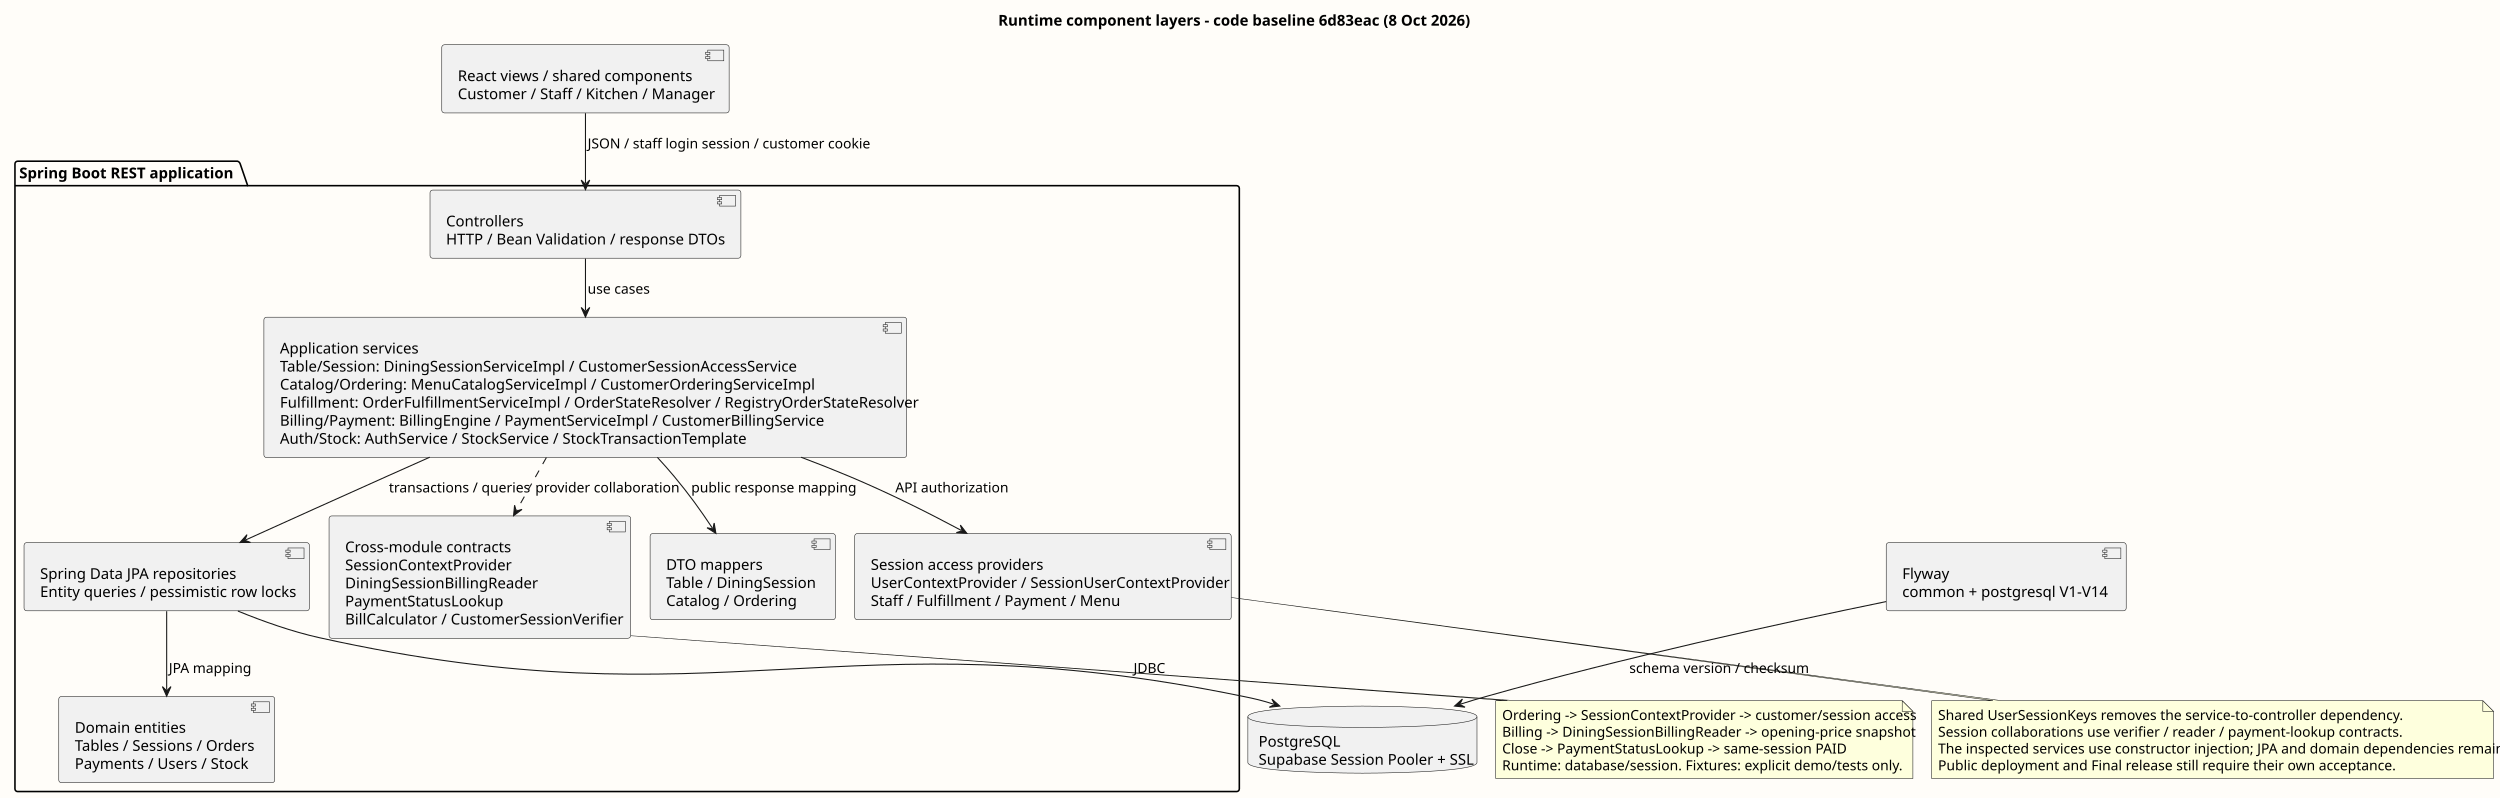
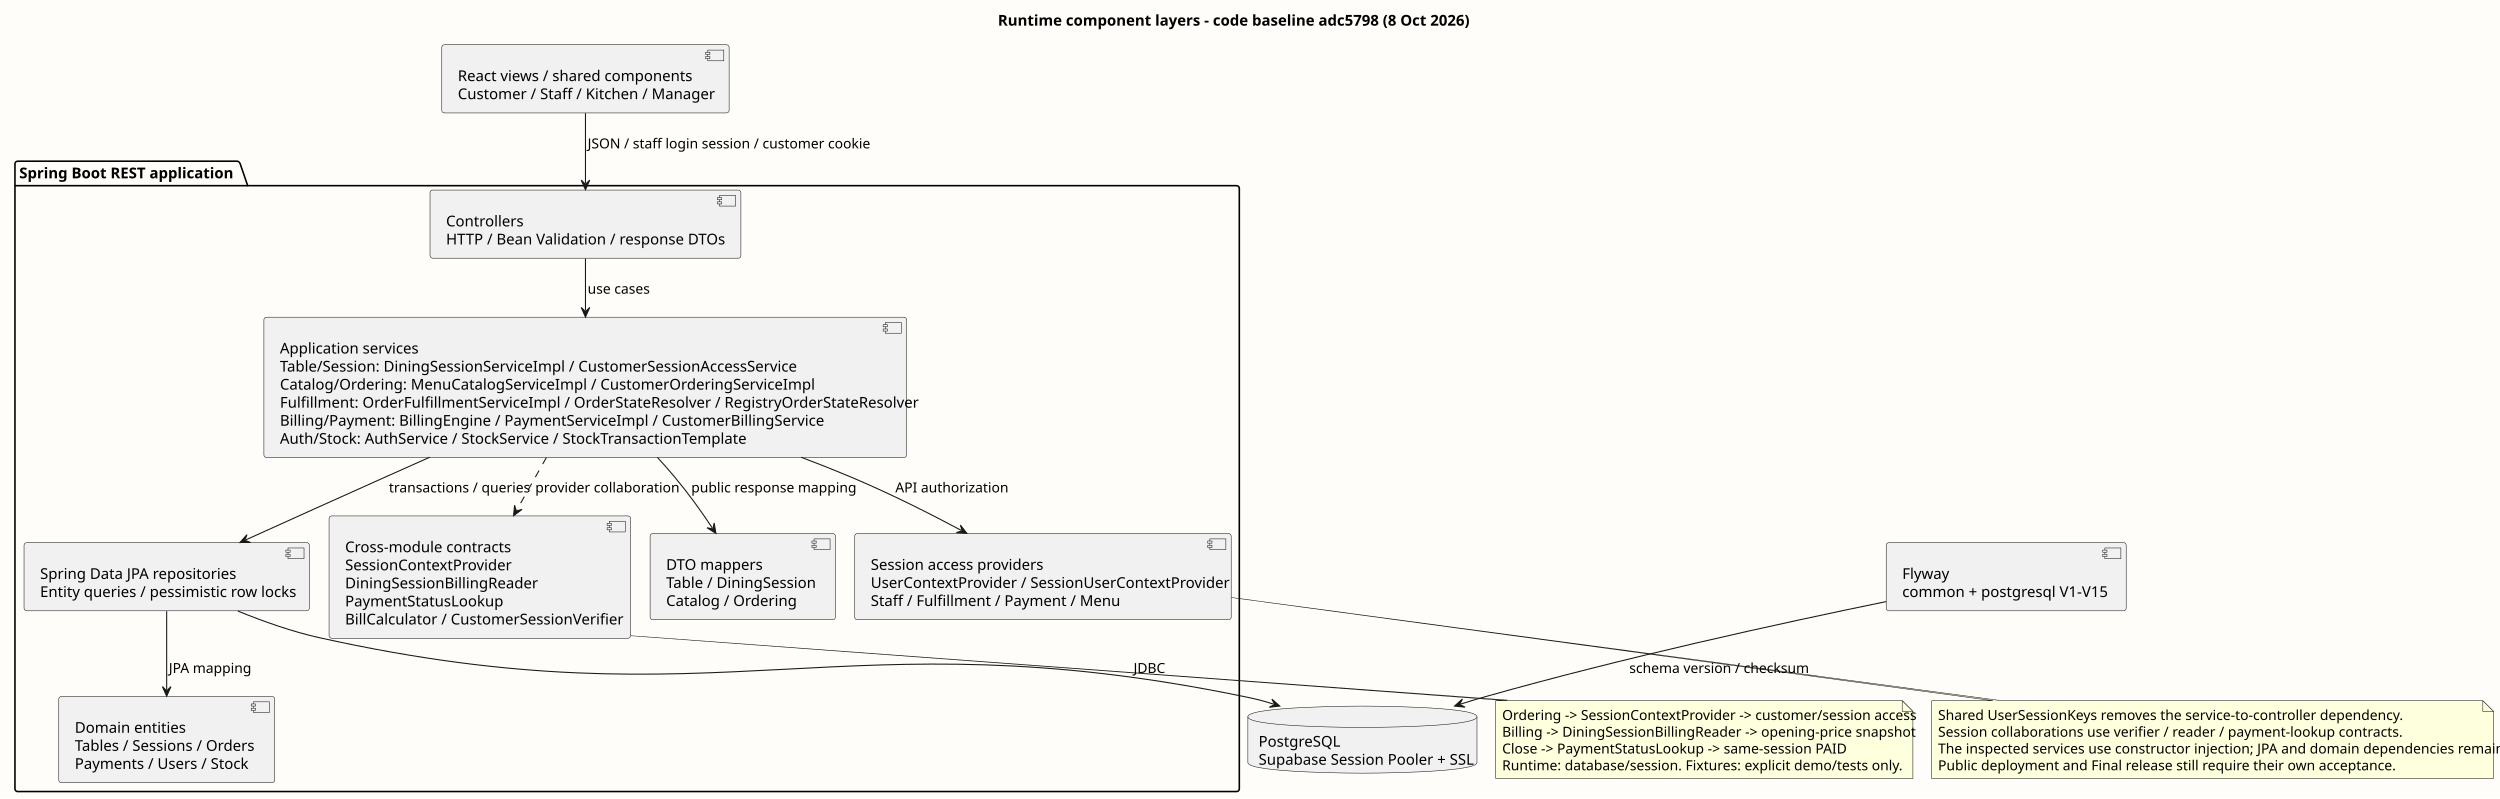
<svg xmlns="http://www.w3.org/2000/svg" contentStyleType="text/css" data-diagram-type="DESCRIPTION" height="747px" preserveAspectRatio="none" style="width:2340px;height:747px;background:#FFFDF9;" version="1.1" viewBox="0 0 2340 747" width="2340px" zoomAndPan="magnify">
  <defs />
  <g>
    <rect fill="#FFFDF9" height="747" style="stroke:transparent;stroke-width:1;" width="2340" x="0" y="0" />
-     <text fill="#000000" font-family="Tahoma" font-size="14" font-weight="bold" lengthAdjust="spacing" textLength="456.388" x="934.306" y="24.007">Runtime component layers - code baseline 6d83eac (8 Oct 2026)</text>
+     <text fill="#000000" font-family="Tahoma" font-size="14" font-weight="bold" lengthAdjust="spacing" textLength="456.989" x="934.005" y="24.007">Runtime component layers - code baseline adc5798 (8 Oct 2026)</text>
    <g id="cluster_Spring Boot REST application">
      <path d="M16.5,150.898 L222.332,150.898 A3.75,3.75 0 0 1 224.832,153.398 L231.832,173.797 L1157.5,173.797 A2.5,2.5 0 0 1 1160,176.297 L1160,738.398 A2.5,2.5 0 0 1 1157.5,740.898 L16.5,740.898 A2.5,2.5 0 0 1 14,738.398 L14,153.398 A2.5,2.5 0 0 1 16.5,150.898 " fill="transparent" style="stroke:#000000;stroke-width:1.5;" />
      <line style="stroke:#000000;stroke-width:1.5;" x1="14" x2="231.832" y1="173.797" y2="173.797" />
      <text fill="#000000" font-family="Tahoma" font-size="14" font-weight="bold" lengthAdjust="spacing" textLength="204.832" x="18" y="166.905">Spring Boot REST application</text>
    </g>
    <g id="elem_Web">
      <rect fill="#F1F1F1" height="63.797" rx="2.5" ry="2.5" style="stroke:#181818;stroke-width:0.5;" width="268.97" x="413.5" y="41.898" />
      <rect fill="#F1F1F1" height="10" style="stroke:#181818;stroke-width:0.5;" width="15" x="662.47" y="46.898" />
      <rect fill="#F1F1F1" height="2" style="stroke:#181818;stroke-width:0.5;" width="4" x="660.47" y="48.898" />
      <rect fill="#F1F1F1" height="2" style="stroke:#181818;stroke-width:0.5;" width="4" x="660.47" y="52.898" />
      <text fill="#000000" font-family="Tahoma" font-size="14" lengthAdjust="spacing" textLength="208.209" x="428.5" y="75.905">React views / shared components</text>
      <text fill="#000000" font-family="Tahoma" font-size="14" lengthAdjust="spacing" textLength="228.97" x="428.5" y="92.804">Customer / Staff / Kitchen / Manager</text>
    </g>
    <g id="elem_DB">
      <path d="M1168,670.898 C1168,660.898 1275.227,660.898 1275.227,660.898 C1275.227,660.898 1382.455,660.898 1382.455,670.898 L1382.455,713.695 C1382.455,723.695 1275.227,723.695 1275.227,723.695 C1275.227,723.695 1168,723.695 1168,713.695 L1168,670.898 " fill="#F1F1F1" style="stroke:#181818;stroke-width:0.5;" />
      <path d="M1168,670.898 C1168,680.898 1275.227,680.898 1275.227,680.898 C1275.227,680.898 1382.455,680.898 1382.455,670.898 " fill="transparent" style="stroke:#181818;stroke-width:0.5;" />
      <text fill="#000000" font-family="Tahoma" font-size="14" lengthAdjust="spacing" textLength="71.073" x="1178" y="698.905">PostgreSQL</text>
      <text fill="#000000" font-family="Tahoma" font-size="14" lengthAdjust="spacing" textLength="194.455" x="1178" y="715.804">Supabase Session Pooler + SSL</text>
    </g>
    <g id="elem_Fly">
      <rect fill="#F1F1F1" height="63.797" rx="2.5" ry="2.5" style="stroke:#181818;stroke-width:0.5;" width="224.625" x="1765.5" y="507.898" />
      <rect fill="#F1F1F1" height="10" style="stroke:#181818;stroke-width:0.5;" width="15" x="1970.125" y="512.898" />
      <rect fill="#F1F1F1" height="2" style="stroke:#181818;stroke-width:0.5;" width="4" x="1968.125" y="514.898" />
      <rect fill="#F1F1F1" height="2" style="stroke:#181818;stroke-width:0.5;" width="4" x="1968.125" y="518.898" />
      <text fill="#000000" font-family="Tahoma" font-size="14" lengthAdjust="spacing" textLength="42.185" x="1780.5" y="541.905">Flyway</text>
-       <text fill="#000000" font-family="Tahoma" font-size="14" lengthAdjust="spacing" textLength="184.625" x="1780.5" y="558.804">common + postgresql V1-V14</text>
+       <text fill="#000000" font-family="Tahoma" font-size="14" lengthAdjust="spacing" textLength="184.625" x="1780.5" y="558.804">common + postgresql V1-V15</text>
    </g>
    <g id="elem_GMN22">
      <path d="M1400,655.898 L1400,728.664 A0,0 0 0 0 1400,728.664 L1790.465,728.664 A0,0 0 0 0 1790.465,728.664 L1790.465,665.898 L1780.465,655.898 L1418.906,655.898 L590.366,595.049 L1410.906,655.898 L1400,655.898 A0,0 0 0 0 1400,655.898 " fill="#FEFFDD" style="stroke:#181818;stroke-width:0.5;" />
      <path d="M1780.465,655.898 L1780.465,665.898 L1790.465,665.898 L1780.465,655.898 " fill="#FEFFDD" style="stroke:#181818;stroke-width:0.5;" />
      <text fill="#000000" font-family="Tahoma" font-size="13" lengthAdjust="spacing" textLength="369.465" x="1406" y="673.905">Ordering -&gt; SessionContextProvider -&gt; customer/session access</text>
      <text fill="#000000" font-family="Tahoma" font-size="13" lengthAdjust="spacing" textLength="366.152" x="1406" y="689.596">Billing -&gt; DiningSessionBillingReader -&gt; opening-price snapshot</text>
      <text fill="#000000" font-family="Tahoma" font-size="13" lengthAdjust="spacing" textLength="311.549" x="1406" y="705.288">Close -&gt; PaymentStatusLookup -&gt; same-session PAID</text>
      <text fill="#000000" font-family="Tahoma" font-size="13" lengthAdjust="spacing" textLength="356.059" x="1406" y="720.979">Runtime: database/session. Fixtures: explicit demo/tests only.</text>
    </g>
    <g id="elem_GMN25">
      <path d="M1808,655.898 L1808,728.664 A0,0 0 0 0 1808,728.664 L2333.931,728.664 A0,0 0 0 0 2333.931,728.664 L2333.931,665.898 L2323.931,655.898 L1873.492,655.898 L1152.285,559.227 L1865.492,655.898 L1808,655.898 A0,0 0 0 0 1808,655.898 " fill="#FEFFDD" style="stroke:#181818;stroke-width:0.5;" />
      <path d="M2323.931,655.898 L2323.931,665.898 L2333.931,665.898 L2323.931,655.898 " fill="#FEFFDD" style="stroke:#181818;stroke-width:0.5;" />
      <text fill="#000000" font-family="Tahoma" font-size="13" lengthAdjust="spacing" textLength="410.312" x="1814" y="673.905">Shared UserSessionKeys removes the service-to-controller dependency.</text>
      <text fill="#000000" font-family="Tahoma" font-size="13" lengthAdjust="spacing" textLength="409.786" x="1814" y="689.596">Session collaborations use verifier / reader / payment-lookup contracts.</text>
      <text fill="#000000" font-family="Tahoma" font-size="13" lengthAdjust="spacing" textLength="504.931" x="1814" y="705.288">The inspected services use constructor injection; JPA and domain dependencies remain.</text>
      <text fill="#000000" font-family="Tahoma" font-size="13" lengthAdjust="spacing" textLength="403.66" x="1814" y="720.979">Public deployment and Final release still require their own acceptance.</text>
    </g>
    <g id="elem_C">
      <rect fill="#F1F1F1" height="63.797" rx="2.5" ry="2.5" style="stroke:#181818;stroke-width:0.5;" width="290.981" x="402.5" y="177.898" />
      <rect fill="#F1F1F1" height="10" style="stroke:#181818;stroke-width:0.5;" width="15" x="673.481" y="182.898" />
      <rect fill="#F1F1F1" height="2" style="stroke:#181818;stroke-width:0.5;" width="4" x="671.481" y="184.898" />
      <rect fill="#F1F1F1" height="2" style="stroke:#181818;stroke-width:0.5;" width="4" x="671.481" y="188.898" />
      <text fill="#000000" font-family="Tahoma" font-size="14" lengthAdjust="spacing" textLength="66.206" x="417.5" y="211.905">Controllers</text>
      <text fill="#000000" font-family="Tahoma" font-size="14" lengthAdjust="spacing" textLength="250.981" x="417.5" y="228.804">HTTP / Bean Validation / response DTOs</text>
    </g>
    <g id="elem_S">
      <rect fill="#F1F1F1" height="131.391" rx="2.5" ry="2.5" style="stroke:#181818;stroke-width:0.5;" width="601.62" x="247" y="296.898" />
      <rect fill="#F1F1F1" height="10" style="stroke:#181818;stroke-width:0.5;" width="15" x="828.62" y="301.898" />
      <rect fill="#F1F1F1" height="2" style="stroke:#181818;stroke-width:0.5;" width="4" x="826.62" y="303.898" />
      <rect fill="#F1F1F1" height="2" style="stroke:#181818;stroke-width:0.5;" width="4" x="826.62" y="307.898" />
      <text fill="#000000" font-family="Tahoma" font-size="14" lengthAdjust="spacing" textLength="120.654" x="262" y="330.905">Application services</text>
      <text fill="#000000" font-family="Tahoma" font-size="14" lengthAdjust="spacing" textLength="457.119" x="262" y="347.804">Table/Session: DiningSessionServiceImpl / CustomerSessionAccessService</text>
      <text fill="#000000" font-family="Tahoma" font-size="14" lengthAdjust="spacing" textLength="466.081" x="262" y="364.702">Catalog/Ordering: MenuCatalogServiceImpl / CustomerOrderingServiceImpl</text>
      <text fill="#000000" font-family="Tahoma" font-size="14" lengthAdjust="spacing" textLength="561.62" x="262" y="381.601">Fulfillment: OrderFulfillmentServiceImpl / OrderStateResolver / RegistryOrderStateResolver</text>
      <text fill="#000000" font-family="Tahoma" font-size="14" lengthAdjust="spacing" textLength="477.012" x="262" y="398.499">Billing/Payment: BillingEngine / PaymentServiceImpl / CustomerBillingService</text>
      <text fill="#000000" font-family="Tahoma" font-size="14" lengthAdjust="spacing" textLength="418.606" x="262" y="415.397">Auth/Stock: AuthService / StockService / StockTransactionTemplate</text>
    </g>
    <g id="elem_Contracts">
      <rect fill="#F1F1F1" height="114.492" rx="2.5" ry="2.5" style="stroke:#181818;stroke-width:0.5;" width="282.279" x="308" y="482.898" />
      <rect fill="#F1F1F1" height="10" style="stroke:#181818;stroke-width:0.5;" width="15" x="570.279" y="487.898" />
      <rect fill="#F1F1F1" height="2" style="stroke:#181818;stroke-width:0.5;" width="4" x="568.279" y="489.898" />
      <rect fill="#F1F1F1" height="2" style="stroke:#181818;stroke-width:0.5;" width="4" x="568.279" y="493.898" />
      <text fill="#000000" font-family="Tahoma" font-size="14" lengthAdjust="spacing" textLength="144.819" x="323" y="516.905">Cross-module contracts</text>
      <text fill="#000000" font-family="Tahoma" font-size="14" lengthAdjust="spacing" textLength="144.443" x="323" y="533.804">SessionContextProvider</text>
      <text fill="#000000" font-family="Tahoma" font-size="14" lengthAdjust="spacing" textLength="165.669" x="323" y="550.702">DiningSessionBillingReader</text>
      <text fill="#000000" font-family="Tahoma" font-size="14" lengthAdjust="spacing" textLength="136.91" x="323" y="567.601">PaymentStatusLookup</text>
      <text fill="#000000" font-family="Tahoma" font-size="14" lengthAdjust="spacing" textLength="242.279" x="323" y="584.499">BillCalculator / CustomerSessionVerifier</text>
    </g>
    <g id="elem_Auth">
      <rect fill="#F1F1F1" height="80.695" rx="2.5" ry="2.5" style="stroke:#181818;stroke-width:0.5;" width="352.402" x="800" y="499.398" />
      <rect fill="#F1F1F1" height="10" style="stroke:#181818;stroke-width:0.5;" width="15" x="1132.402" y="504.398" />
      <rect fill="#F1F1F1" height="2" style="stroke:#181818;stroke-width:0.5;" width="4" x="1130.402" y="506.398" />
      <rect fill="#F1F1F1" height="2" style="stroke:#181818;stroke-width:0.5;" width="4" x="1130.402" y="510.398" />
      <text fill="#000000" font-family="Tahoma" font-size="14" lengthAdjust="spacing" textLength="152.113" x="815" y="533.405">Session access providers</text>
      <text fill="#000000" font-family="Tahoma" font-size="14" lengthAdjust="spacing" textLength="312.402" x="815" y="550.304">UserContextProvider / SessionUserContextProvider</text>
      <text fill="#000000" font-family="Tahoma" font-size="14" lengthAdjust="spacing" textLength="222.455" x="815" y="567.202">Staff / Fulfillment / Payment / Menu</text>
    </g>
    <g id="elem_M">
      <rect fill="#F1F1F1" height="80.695" rx="2.5" ry="2.5" style="stroke:#181818;stroke-width:0.5;" width="173.451" x="608.5" y="499.398" />
      <rect fill="#F1F1F1" height="10" style="stroke:#181818;stroke-width:0.5;" width="15" x="761.951" y="504.398" />
      <rect fill="#F1F1F1" height="2" style="stroke:#181818;stroke-width:0.5;" width="4" x="759.951" y="506.398" />
      <rect fill="#F1F1F1" height="2" style="stroke:#181818;stroke-width:0.5;" width="4" x="759.951" y="510.398" />
      <text fill="#000000" font-family="Tahoma" font-size="14" lengthAdjust="spacing" textLength="85.196" x="623.5" y="533.405">DTO mappers</text>
      <text fill="#000000" font-family="Tahoma" font-size="14" lengthAdjust="spacing" textLength="133.451" x="623.5" y="550.304">Table / DiningSession</text>
      <text fill="#000000" font-family="Tahoma" font-size="14" lengthAdjust="spacing" textLength="114.276" x="623.5" y="567.202">Catalog / Ordering</text>
    </g>
    <g id="elem_Repo">
      <rect fill="#F1F1F1" height="63.797" rx="2.5" ry="2.5" style="stroke:#181818;stroke-width:0.5;" width="267.069" x="22.5" y="507.898" />
      <rect fill="#F1F1F1" height="10" style="stroke:#181818;stroke-width:0.5;" width="15" x="269.569" y="512.898" />
      <rect fill="#F1F1F1" height="2" style="stroke:#181818;stroke-width:0.5;" width="4" x="267.569" y="514.898" />
      <rect fill="#F1F1F1" height="2" style="stroke:#181818;stroke-width:0.5;" width="4" x="267.569" y="518.898" />
      <text fill="#000000" font-family="Tahoma" font-size="14" lengthAdjust="spacing" textLength="174.617" x="37.5" y="541.905">Spring Data JPA repositories</text>
      <text fill="#000000" font-family="Tahoma" font-size="14" lengthAdjust="spacing" textLength="227.069" x="37.5" y="558.804">Entity queries / pessimistic row locks</text>
    </g>
    <g id="elem_E">
      <rect fill="#F1F1F1" height="80.695" rx="2.5" ry="2.5" style="stroke:#181818;stroke-width:0.5;" width="202.155" x="55" y="651.898" />
      <rect fill="#F1F1F1" height="10" style="stroke:#181818;stroke-width:0.5;" width="15" x="237.155" y="656.898" />
      <rect fill="#F1F1F1" height="2" style="stroke:#181818;stroke-width:0.5;" width="4" x="235.155" y="658.898" />
      <rect fill="#F1F1F1" height="2" style="stroke:#181818;stroke-width:0.5;" width="4" x="235.155" y="662.898" />
      <text fill="#000000" font-family="Tahoma" font-size="14" lengthAdjust="spacing" textLength="96.141" x="70" y="685.905">Domain entities</text>
      <text fill="#000000" font-family="Tahoma" font-size="14" lengthAdjust="spacing" textLength="162.155" x="70" y="702.804">Tables / Sessions / Orders</text>
      <text fill="#000000" font-family="Tahoma" font-size="14" lengthAdjust="spacing" textLength="155.716" x="70" y="719.702">Payments / Users / Stock</text>
    </g>
    <polygon fill="#181818" points="548,177.524,552,168.524,548,172.524,544,168.524,548,177.524" style="stroke:#181818;stroke-width:1;" />
    <path d="M548,105.978 C548,127.471 548,149.966 548,171.524 " fill="transparent" style="stroke:#181818;stroke-width:1;" />
    <text fill="#000000" font-family="Tahoma" font-size="13" lengthAdjust="spacing" textLength="252.427" x="550" y="138.905">JSON / staff login session / customer cookie</text>
    <polygon fill="#181818" points="548,296.74,552,287.74,548,291.74,544,287.74,548,296.74" style="stroke:#181818;stroke-width:1;" />
    <path d="M548,242.082 C548,257.924 548,271.79 548,290.74 " fill="transparent" style="stroke:#181818;stroke-width:1;" />
    <text fill="#000000" font-family="Tahoma" font-size="13" lengthAdjust="spacing" textLength="55.225" x="550" y="274.905">use cases</text>
    <polygon fill="#181818" points="224.616,507.785,234.464,507.719,229.171,505.724,231.166,500.43,224.616,507.785" style="stroke:#181818;stroke-width:1;" />
    <path d="M402.254,427.934 C388.641,433.995 375.059,440.055 362,445.898 C316.154,466.414 270.121,487.19 230.082,505.311 " fill="transparent" style="stroke:#181818;stroke-width:1;" />
    <text fill="#000000" font-family="Tahoma" font-size="13" lengthAdjust="spacing" textLength="123.83" x="364" y="460.905">transactions / queries</text>
    <polygon fill="#181818" points="1197.852,660.869,1190.47,654.349,1193.083,659.366,1188.066,661.979,1197.852,660.869" style="stroke:#181818;stroke-width:1;" />
    <path d="M222.667,571.946 C246.282,581.607 273.361,591.209 299,596.898 C675.072,680.354 786.665,574.351 1164,651.898 C1175.12,654.184 1180.913,655.532 1192.13,659.066 " fill="transparent" style="stroke:#181818;stroke-width:1;" />
    <text fill="#000000" font-family="Tahoma" font-size="13" lengthAdjust="spacing" textLength="29.701" x="1061" y="629.905">JDBC</text>
    <polygon fill="#181818" points="156,651.653,160,642.653,156,646.653,152,642.653,156,651.653" style="stroke:#181818;stroke-width:1;" />
    <path d="M156,572.082 C156,595.157 156,620.766 156,645.653 " fill="transparent" style="stroke:#181818;stroke-width:1;" />
    <text fill="#000000" font-family="Tahoma" font-size="13" lengthAdjust="spacing" textLength="73.957" x="158" y="629.905">JPA mapping</text>
    <polygon fill="#181818" points="480.71,482.686,488.616,476.812,483.166,478.331,481.648,472.882,480.71,482.686" style="stroke:#181818;stroke-width:1;" />
    <path d="M511.417,428.25 C501.337,446.118 493.437,460.123 483.658,477.46 " fill="transparent" style="stroke:#181818;stroke-width:1;stroke-dasharray:7.0,7.0;" />
    <text fill="#000000" font-family="Tahoma" font-size="13" lengthAdjust="spacing" textLength="124.351" x="501" y="460.905">provider collaboration</text>
    <polygon fill="#181818" points="904.974,499.225,898.915,491.461,900.562,496.872,895.15,498.519,904.974,499.225" style="stroke:#181818;stroke-width:1;" />
    <path d="M749.806,427.966 C765.203,433.755 780.416,439.758 795,445.898 C832.119,461.526 866.778,478.854 899.68,496.402 " fill="transparent" style="stroke:#181818;stroke-width:1;" />
    <text fill="#000000" font-family="Tahoma" font-size="13" lengthAdjust="spacing" textLength="98.484" x="838" y="460.905">API authorization</text>
    <polygon fill="#181818" points="670.081,499.263,668.437,489.553,667.316,495.097,661.771,493.976,670.081,499.263" style="stroke:#181818;stroke-width:1;" />
    <path d="M615.293,428.091 C620.745,433.986 626.052,439.971 631,445.898 C644.942,462.6 655.508,477.303 666.763,494.264 " fill="transparent" style="stroke:#181818;stroke-width:1;" />
    <text fill="#000000" font-family="Tahoma" font-size="13" lengthAdjust="spacing" textLength="142.67" x="647" y="460.905">public response mapping</text>
    <polygon fill="#181818" points="1361.47,660.855,1371.261,661.92,1366.232,659.33,1368.821,654.301,1361.47,660.855" style="stroke:#181818;stroke-width:1;" />
    <path d="M1765.46,563.078 C1666.211,583.46 1518.024,615.901 1391,651.898 C1381.38,654.625 1377.096,655.852 1367.184,659.025 " fill="transparent" style="stroke:#181818;stroke-width:1;" />
    <text fill="#000000" font-family="Tahoma" font-size="13" lengthAdjust="spacing" textLength="158.406" x="1525" y="629.905">schema version / checksum</text>
  </g>
</svg>
